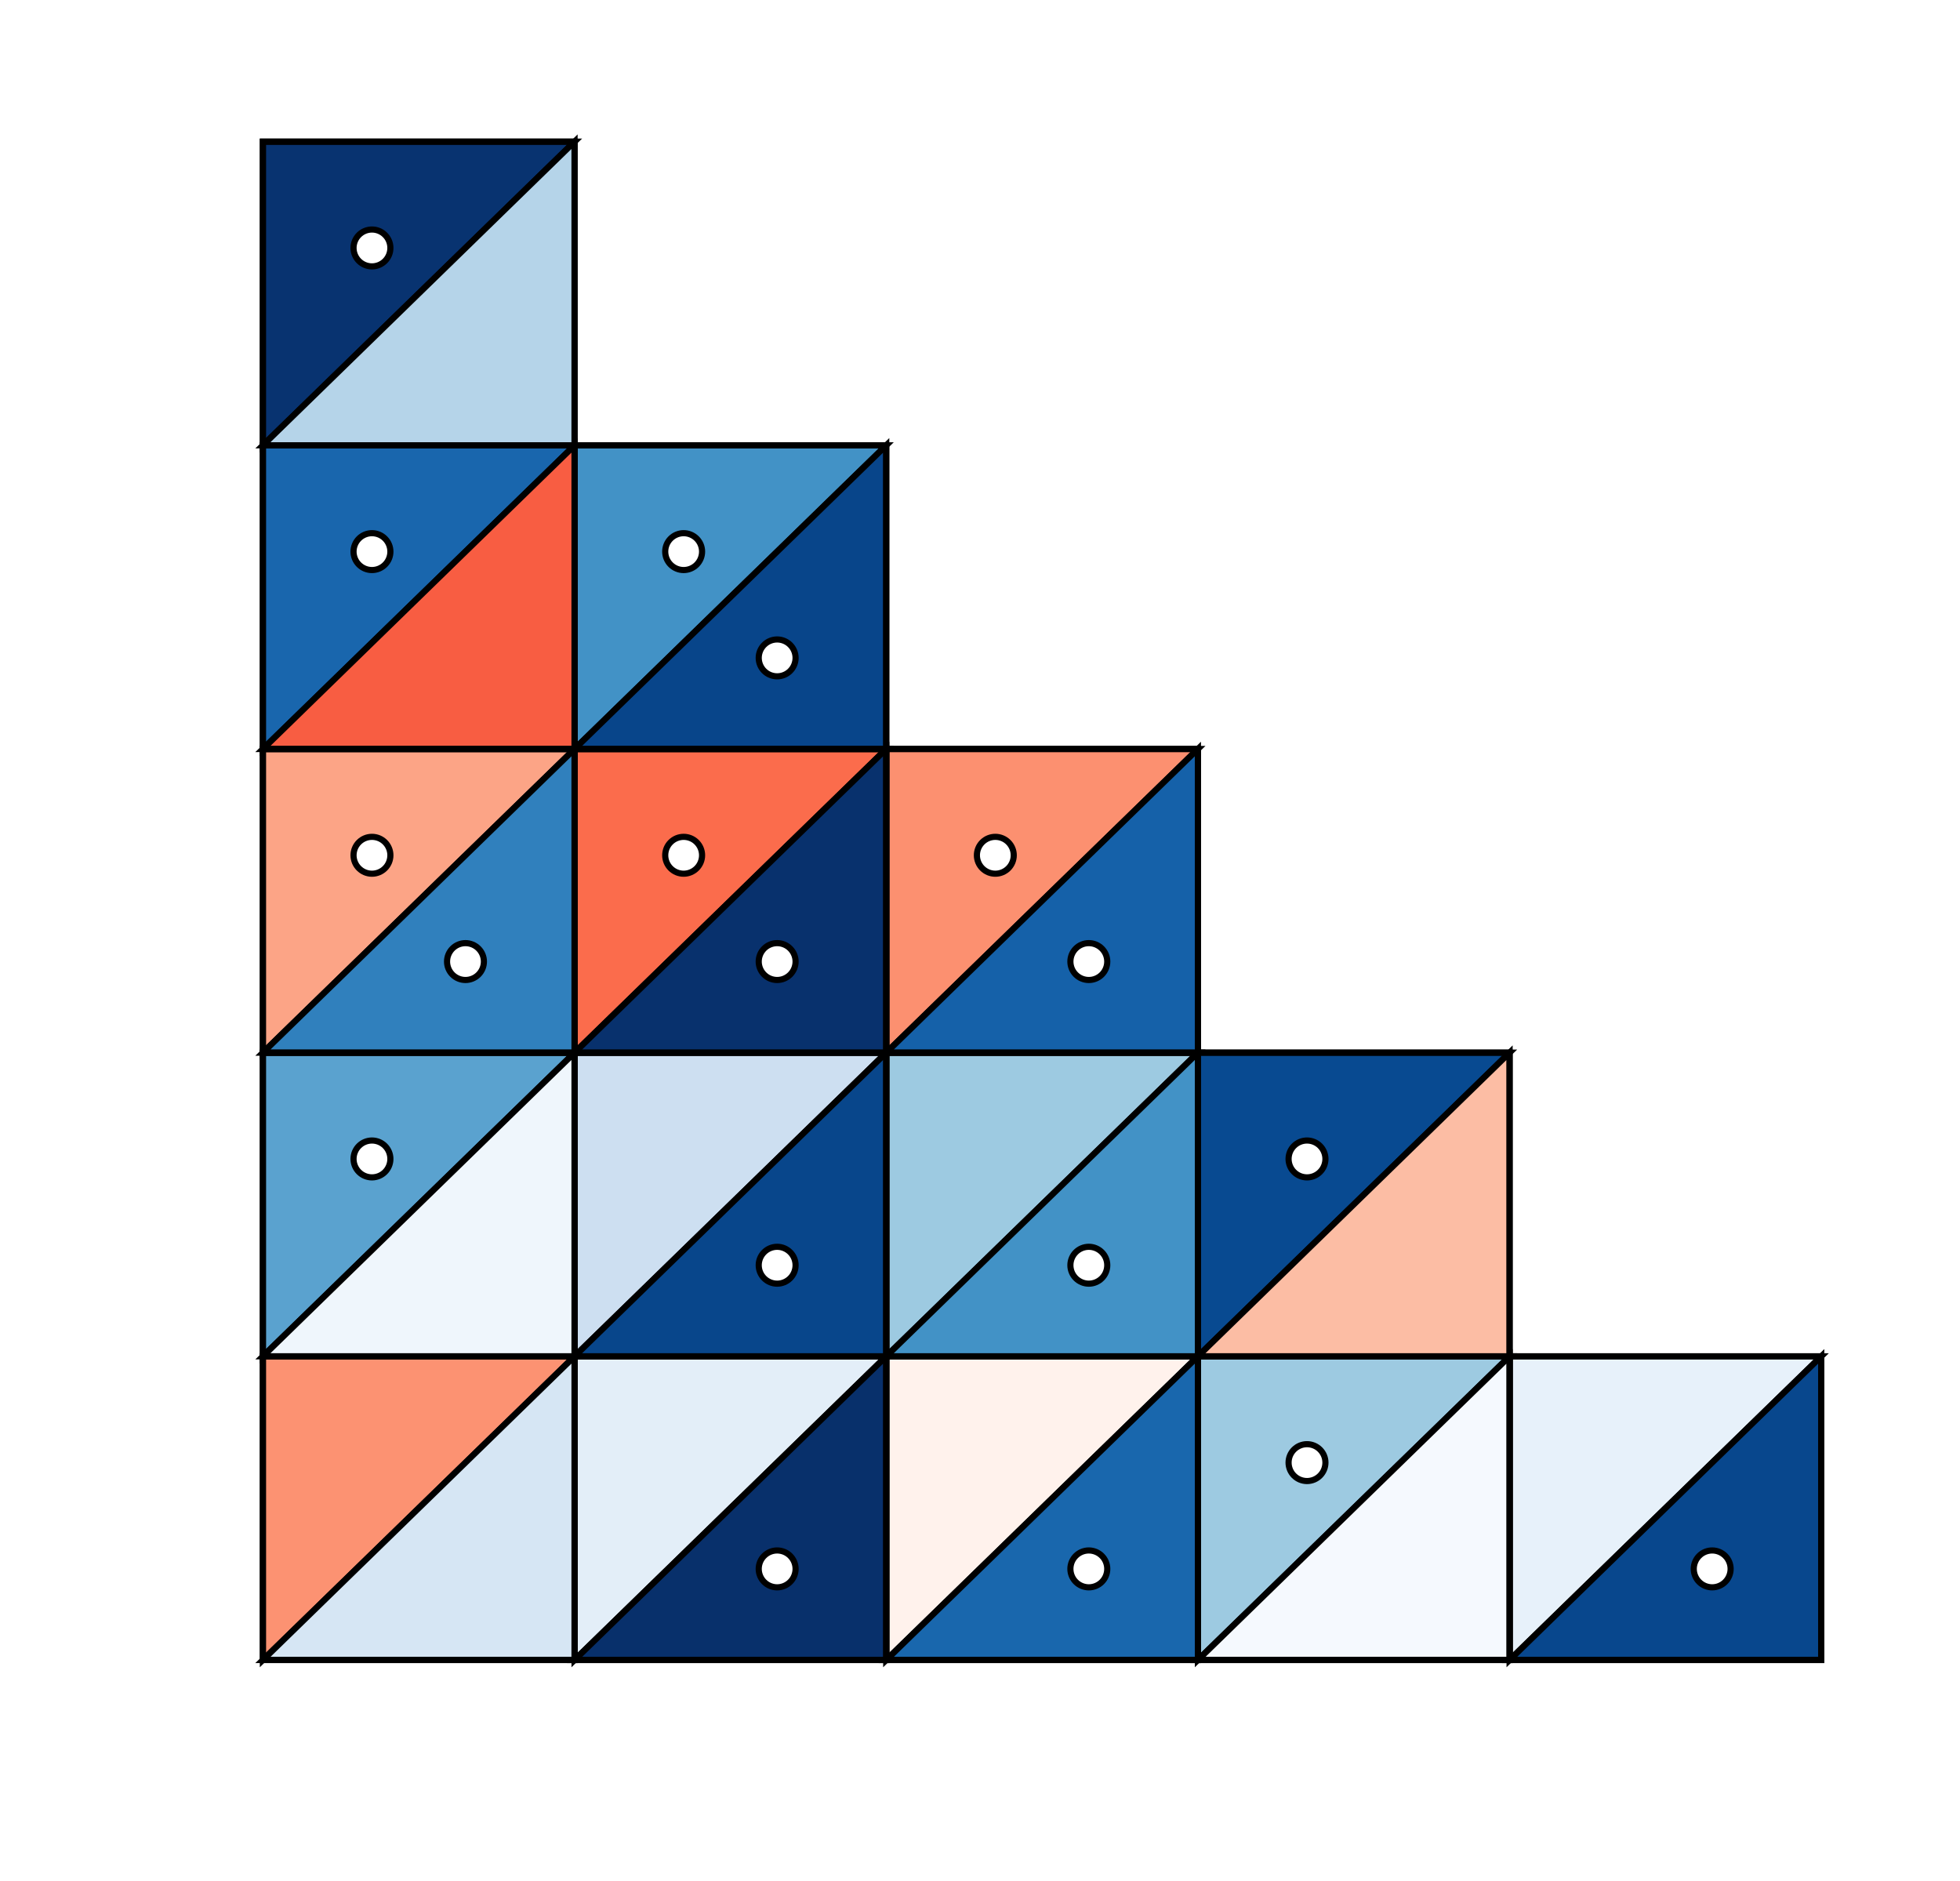
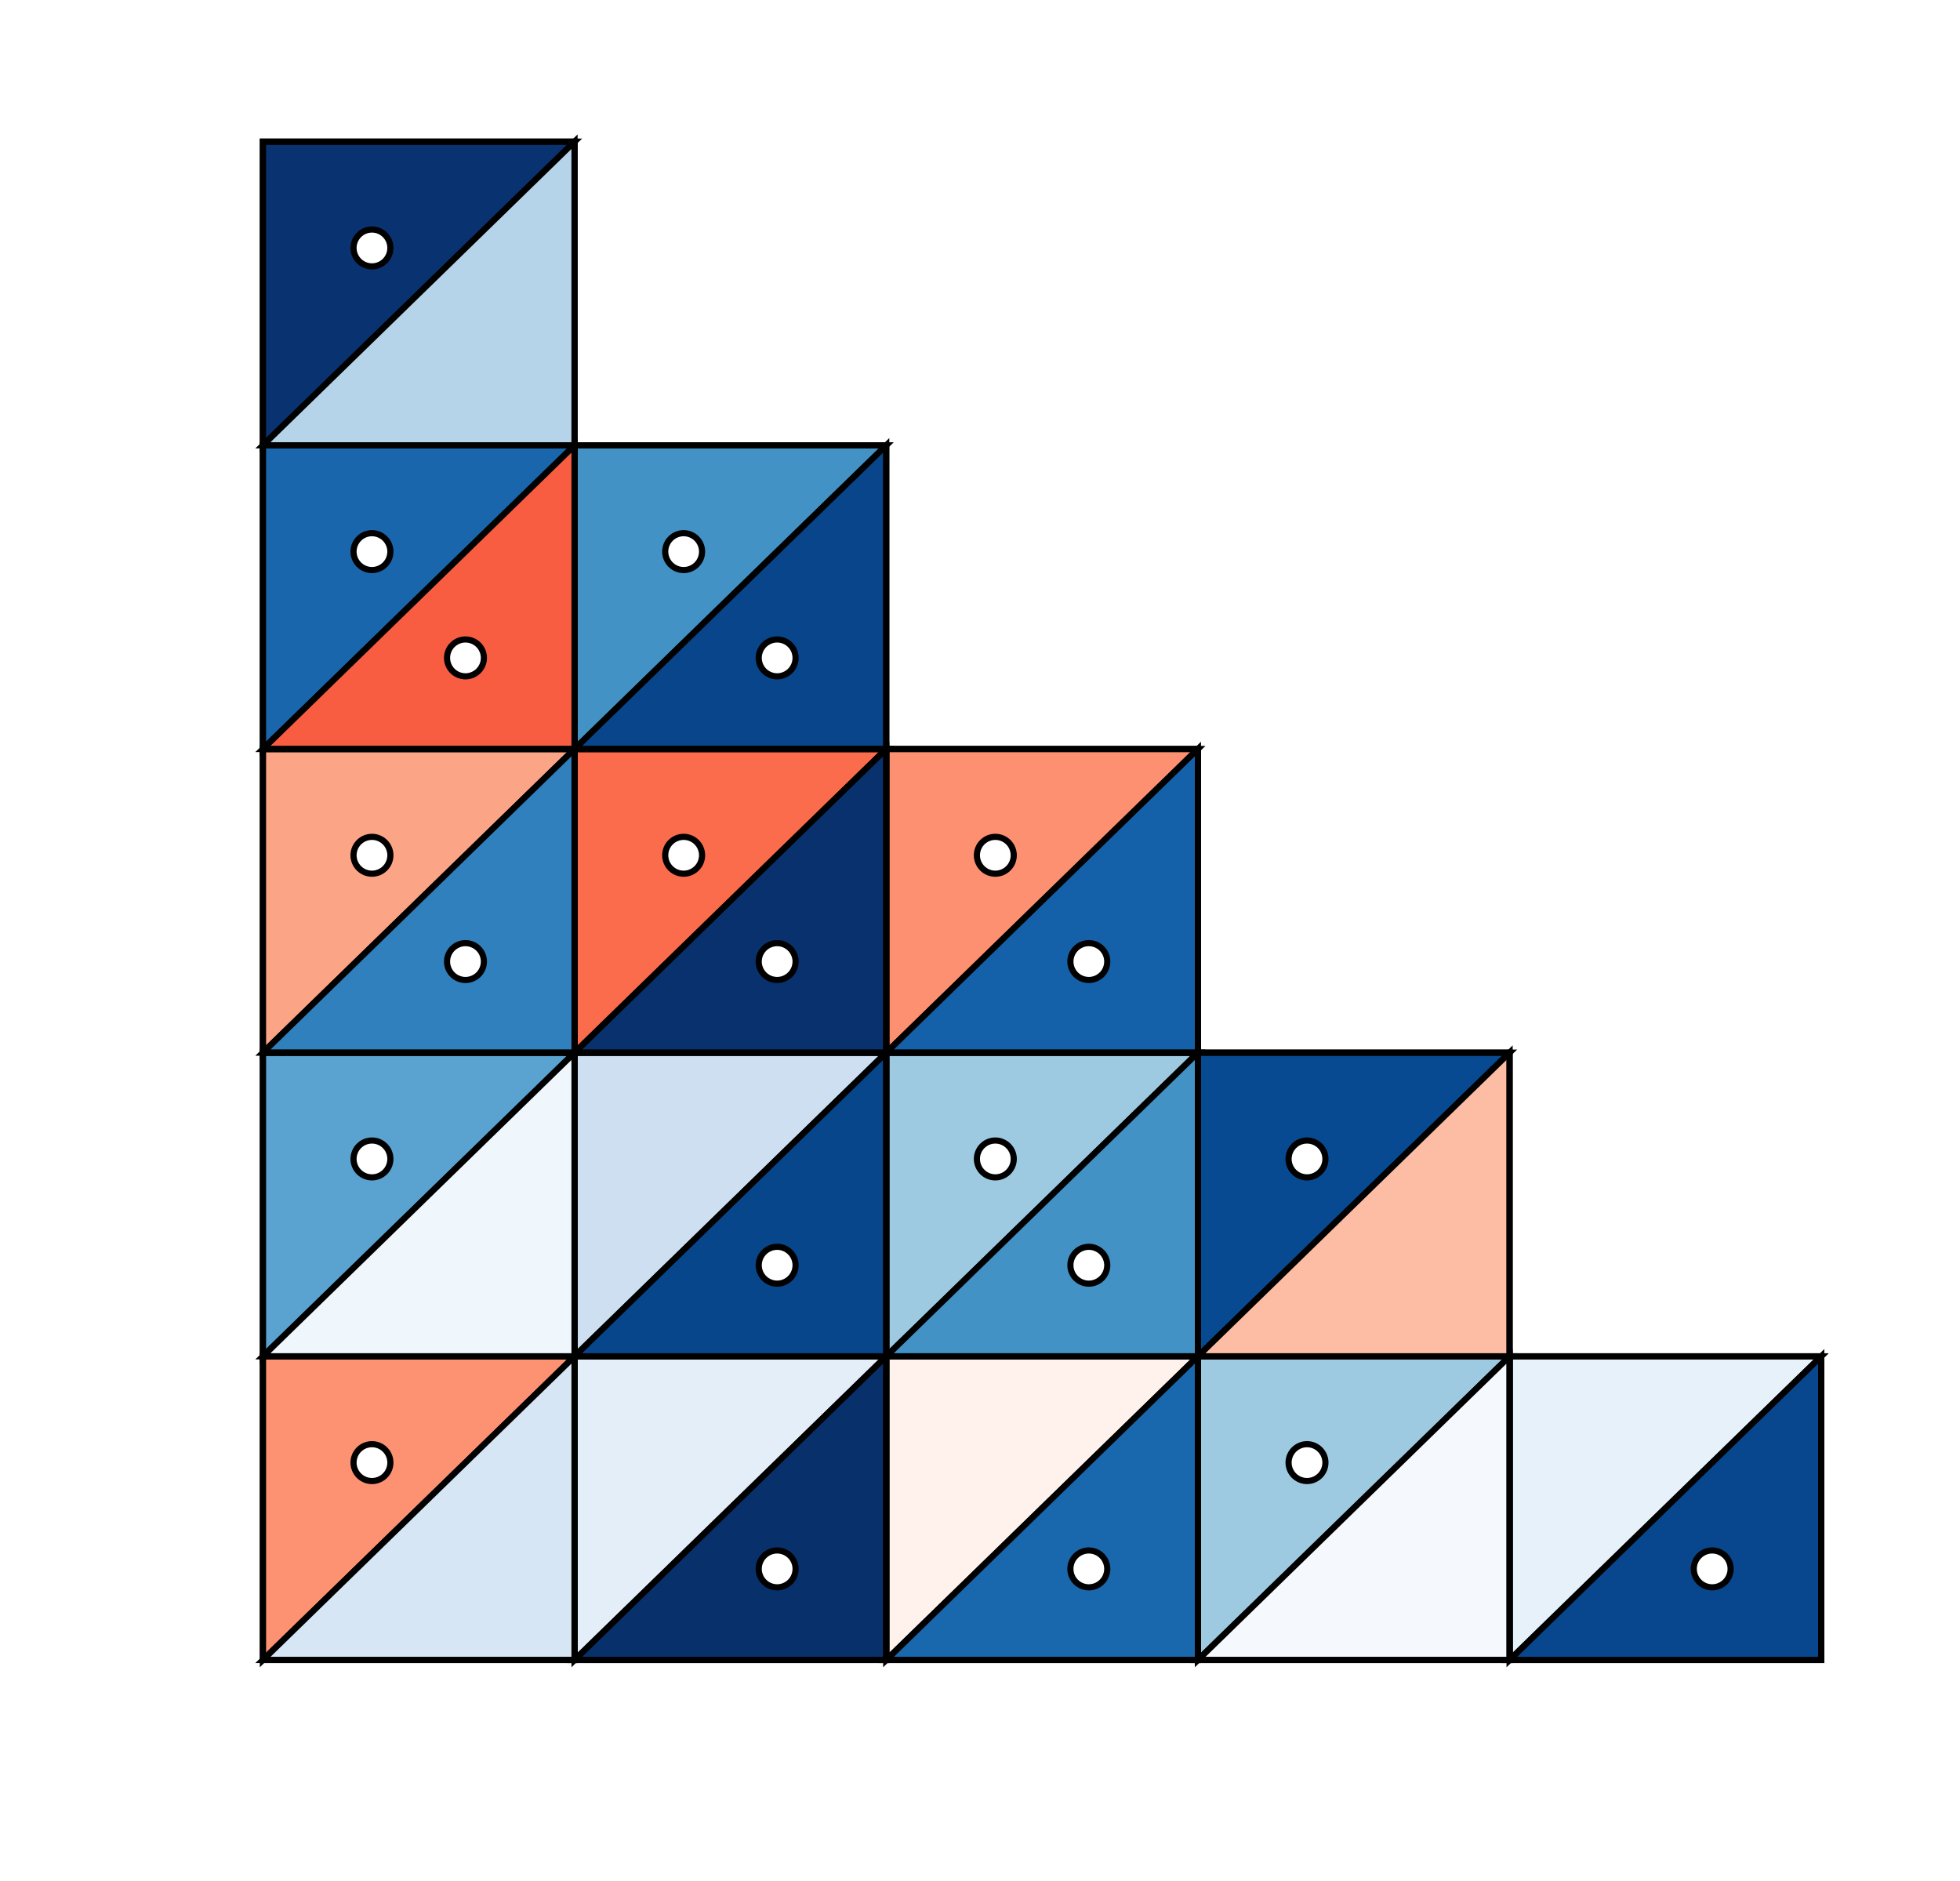
<svg xmlns="http://www.w3.org/2000/svg" xmlns:xlink="http://www.w3.org/1999/xlink" height="306pt" version="1.1" viewBox="0 0 319 306" width="319pt">
  <defs>
    <style type="text/css">
*{stroke-linecap:butt;stroke-linejoin:round;}
  </style>
  </defs>
  <g id="figure_1">
    <g id="patch_1">
      <path d="M 0 306.378  L 319.803 306.378  L 319.803 0  L 0 0  z " style="fill:#ffffff;" />
    </g>
    <g id="axes_1">
      <g id="patch_2">
-         <path clip-path="url(#pd05f8a24d9)" d="M 296.421 220.727  L 245.694 220.727  L 245.694 270.145  z " style="fill:#e7f1fa;stroke:#000000;stroke-linejoin:miter;" />
+         <path clip-path="url(#p4e7075c58a)" d="M 296.421 220.727  L 245.694 220.727  L 245.694 270.145  z " style="fill:#e7f1fa;stroke:#000000;stroke-linejoin:miter;" />
      </g>
      <g id="patch_3">
-         <path clip-path="url(#pd05f8a24d9)" d="M 296.421 270.145  L 245.694 270.145  L 296.421 220.727  z " style="fill:#08478d;stroke:#000000;stroke-linejoin:miter;" />
+         <path clip-path="url(#p4e7075c58a)" d="M 296.421 270.145  L 245.694 270.145  L 296.421 220.727  z " style="fill:#08478d;stroke:#000000;stroke-linejoin:miter;" />
      </g>
      <g id="patch_4">
-         <path clip-path="url(#pd05f8a24d9)" d="M 296.421 270.145  L 245.694 270.145  L 245.694 220.727  L 296.421 220.727  z " style="fill:none;stroke:#000000;stroke-linejoin:miter;" />
+         <path clip-path="url(#p4e7075c58a)" d="M 296.421 270.145  L 245.694 270.145  L 245.694 220.727  L 296.421 220.727  z " style="fill:none;stroke:#000000;stroke-linejoin:miter;" />
      </g>
      <g id="patch_5">
-         <path clip-path="url(#pd05f8a24d9)" d="M 245.694 220.727  L 194.967 220.727  L 194.967 270.145  z " style="fill:#9dcae1;stroke:#000000;stroke-linejoin:miter;" />
+         <path clip-path="url(#p4e7075c58a)" d="M 245.694 220.727  L 194.967 220.727  L 194.967 270.145  z " style="fill:#9dcae1;stroke:#000000;stroke-linejoin:miter;" />
      </g>
      <g id="patch_6">
-         <path clip-path="url(#pd05f8a24d9)" d="M 245.694 270.145  L 194.967 270.145  L 245.694 220.727  z " style="fill:#f5f9fe;stroke:#000000;stroke-linejoin:miter;" />
+         <path clip-path="url(#p4e7075c58a)" d="M 245.694 270.145  L 194.967 270.145  L 245.694 220.727  z " style="fill:#f5f9fe;stroke:#000000;stroke-linejoin:miter;" />
      </g>
      <g id="patch_7">
-         <path clip-path="url(#pd05f8a24d9)" d="M 245.694 270.145  L 194.967 270.145  L 194.967 220.727  L 245.694 220.727  z " style="fill:none;stroke:#000000;stroke-linejoin:miter;" />
+         <path clip-path="url(#p4e7075c58a)" d="M 245.694 270.145  L 194.967 270.145  L 194.967 220.727  L 245.694 220.727  z " style="fill:none;stroke:#000000;stroke-linejoin:miter;" />
      </g>
      <g id="patch_8">
-         <path clip-path="url(#pd05f8a24d9)" d="M 194.967 220.727  L 144.239 220.727  L 144.239 270.145  z " style="fill:#fff2ec;stroke:#000000;stroke-linejoin:miter;" />
+         <path clip-path="url(#p4e7075c58a)" d="M 194.967 220.727  L 144.239 220.727  L 144.239 270.145  z " style="fill:#fff2ec;stroke:#000000;stroke-linejoin:miter;" />
      </g>
      <g id="patch_9">
-         <path clip-path="url(#pd05f8a24d9)" d="M 194.967 270.145  L 144.239 270.145  L 194.967 220.727  z " style="fill:#1967ad;stroke:#000000;stroke-linejoin:miter;" />
+         <path clip-path="url(#p4e7075c58a)" d="M 194.967 270.145  L 144.239 270.145  L 194.967 220.727  z " style="fill:#1967ad;stroke:#000000;stroke-linejoin:miter;" />
      </g>
      <g id="patch_10">
-         <path clip-path="url(#pd05f8a24d9)" d="M 194.967 270.145  L 144.239 270.145  L 144.239 220.727  L 194.967 220.727  z " style="fill:none;stroke:#000000;stroke-linejoin:miter;" />
+         <path clip-path="url(#p4e7075c58a)" d="M 194.967 270.145  L 144.239 270.145  L 144.239 220.727  L 194.967 220.727  z " style="fill:none;stroke:#000000;stroke-linejoin:miter;" />
      </g>
      <g id="patch_11">
-         <path clip-path="url(#pd05f8a24d9)" d="M 144.239 220.727  L 93.512 220.727  L 93.512 270.145  z " style="fill:#e3eef8;stroke:#000000;stroke-linejoin:miter;" />
+         <path clip-path="url(#p4e7075c58a)" d="M 144.239 220.727  L 93.512 220.727  L 93.512 270.145  z " style="fill:#e3eef8;stroke:#000000;stroke-linejoin:miter;" />
      </g>
      <g id="patch_12">
-         <path clip-path="url(#pd05f8a24d9)" d="M 144.239 270.145  L 93.512 270.145  L 144.239 220.727  z " style="fill:#08306b;stroke:#000000;stroke-linejoin:miter;" />
+         <path clip-path="url(#p4e7075c58a)" d="M 144.239 270.145  L 93.512 270.145  L 144.239 220.727  z " style="fill:#08306b;stroke:#000000;stroke-linejoin:miter;" />
      </g>
      <g id="patch_13">
-         <path clip-path="url(#pd05f8a24d9)" d="M 144.239 270.145  L 93.512 270.145  L 93.512 220.727  L 144.239 220.727  z " style="fill:none;stroke:#000000;stroke-linejoin:miter;" />
+         <path clip-path="url(#p4e7075c58a)" d="M 144.239 270.145  L 93.512 270.145  L 93.512 220.727  L 144.239 220.727  z " style="fill:none;stroke:#000000;stroke-linejoin:miter;" />
      </g>
      <g id="patch_14">
-         <path clip-path="url(#pd05f8a24d9)" d="M 93.512 220.727  L 42.785 220.727  L 42.785 270.145  z " style="fill:#fc9272;stroke:#000000;stroke-linejoin:miter;" />
+         <path clip-path="url(#p4e7075c58a)" d="M 93.512 220.727  L 42.785 220.727  L 42.785 270.145  z " style="fill:#fc9272;stroke:#000000;stroke-linejoin:miter;" />
      </g>
      <g id="patch_15">
-         <path clip-path="url(#pd05f8a24d9)" d="M 93.512 270.145  L 42.785 270.145  L 93.512 220.727  z " style="fill:#d6e6f4;stroke:#000000;stroke-linejoin:miter;" />
+         <path clip-path="url(#p4e7075c58a)" d="M 93.512 270.145  L 42.785 270.145  L 93.512 220.727  z " style="fill:#d6e6f4;stroke:#000000;stroke-linejoin:miter;" />
      </g>
      <g id="patch_16">
-         <path clip-path="url(#pd05f8a24d9)" d="M 93.512 270.145  L 42.785 270.145  L 42.785 220.727  L 93.512 220.727  z " style="fill:none;stroke:#000000;stroke-linejoin:miter;" />
+         <path clip-path="url(#p4e7075c58a)" d="M 93.512 270.145  L 42.785 270.145  L 42.785 220.727  L 93.512 220.727  z " style="fill:none;stroke:#000000;stroke-linejoin:miter;" />
      </g>
      <g id="patch_17">
-         <path clip-path="url(#pd05f8a24d9)" d="M 245.694 171.309  L 194.967 171.309  L 194.967 220.727  z " style="fill:#084a91;stroke:#000000;stroke-linejoin:miter;" />
+         <path clip-path="url(#p4e7075c58a)" d="M 245.694 171.309  L 194.967 171.309  L 194.967 220.727  z " style="fill:#084a91;stroke:#000000;stroke-linejoin:miter;" />
      </g>
      <g id="patch_18">
-         <path clip-path="url(#pd05f8a24d9)" d="M 245.694 220.727  L 194.967 220.727  L 245.694 171.309  z " style="fill:#fcbda4;stroke:#000000;stroke-linejoin:miter;" />
+         <path clip-path="url(#p4e7075c58a)" d="M 245.694 220.727  L 194.967 220.727  L 245.694 171.309  z " style="fill:#fcbda4;stroke:#000000;stroke-linejoin:miter;" />
      </g>
      <g id="patch_19">
-         <path clip-path="url(#pd05f8a24d9)" d="M 245.694 220.727  L 194.967 220.727  L 194.967 171.309  L 245.694 171.309  z " style="fill:none;stroke:#000000;stroke-linejoin:miter;" />
+         <path clip-path="url(#p4e7075c58a)" d="M 245.694 220.727  L 194.967 220.727  L 194.967 171.309  L 245.694 171.309  z " style="fill:none;stroke:#000000;stroke-linejoin:miter;" />
      </g>
      <g id="patch_20">
-         <path clip-path="url(#pd05f8a24d9)" d="M 194.967 171.309  L 144.239 171.309  L 144.239 220.727  z " style="fill:#9dcae1;stroke:#000000;stroke-linejoin:miter;" />
+         <path clip-path="url(#p4e7075c58a)" d="M 194.967 171.309  L 144.239 171.309  L 144.239 220.727  z " style="fill:#9dcae1;stroke:#000000;stroke-linejoin:miter;" />
      </g>
      <g id="patch_21">
-         <path clip-path="url(#pd05f8a24d9)" d="M 194.967 220.727  L 144.239 220.727  L 194.967 171.309  z " style="fill:#4292c6;stroke:#000000;stroke-linejoin:miter;" />
+         <path clip-path="url(#p4e7075c58a)" d="M 194.967 220.727  L 144.239 220.727  L 194.967 171.309  z " style="fill:#4292c6;stroke:#000000;stroke-linejoin:miter;" />
      </g>
      <g id="patch_22">
-         <path clip-path="url(#pd05f8a24d9)" d="M 194.967 220.727  L 144.239 220.727  L 144.239 171.309  L 194.967 171.309  z " style="fill:none;stroke:#000000;stroke-linejoin:miter;" />
+         <path clip-path="url(#p4e7075c58a)" d="M 194.967 220.727  L 144.239 220.727  L 144.239 171.309  L 194.967 171.309  z " style="fill:none;stroke:#000000;stroke-linejoin:miter;" />
      </g>
      <g id="patch_23">
-         <path clip-path="url(#pd05f8a24d9)" d="M 144.239 171.309  L 93.512 171.309  L 93.512 220.727  z " style="fill:#cddff1;stroke:#000000;stroke-linejoin:miter;" />
+         <path clip-path="url(#p4e7075c58a)" d="M 144.239 171.309  L 93.512 171.309  L 93.512 220.727  z " style="fill:#cddff1;stroke:#000000;stroke-linejoin:miter;" />
      </g>
      <g id="patch_24">
-         <path clip-path="url(#pd05f8a24d9)" d="M 144.239 220.727  L 93.512 220.727  L 144.239 171.309  z " style="fill:#08468b;stroke:#000000;stroke-linejoin:miter;" />
+         <path clip-path="url(#p4e7075c58a)" d="M 144.239 220.727  L 93.512 220.727  L 144.239 171.309  z " style="fill:#08468b;stroke:#000000;stroke-linejoin:miter;" />
      </g>
      <g id="patch_25">
-         <path clip-path="url(#pd05f8a24d9)" d="M 144.239 220.727  L 93.512 220.727  L 93.512 171.309  L 144.239 171.309  z " style="fill:none;stroke:#000000;stroke-linejoin:miter;" />
+         <path clip-path="url(#p4e7075c58a)" d="M 144.239 220.727  L 93.512 220.727  L 93.512 171.309  L 144.239 171.309  z " style="fill:none;stroke:#000000;stroke-linejoin:miter;" />
      </g>
      <g id="patch_26">
-         <path clip-path="url(#pd05f8a24d9)" d="M 93.512 171.309  L 42.785 171.309  L 42.785 220.727  z " style="fill:#5aa2cf;stroke:#000000;stroke-linejoin:miter;" />
+         <path clip-path="url(#p4e7075c58a)" d="M 93.512 171.309  L 42.785 171.309  L 42.785 220.727  z " style="fill:#5aa2cf;stroke:#000000;stroke-linejoin:miter;" />
      </g>
      <g id="patch_27">
-         <path clip-path="url(#pd05f8a24d9)" d="M 93.512 220.727  L 42.785 220.727  L 93.512 171.309  z " style="fill:#eff6fc;stroke:#000000;stroke-linejoin:miter;" />
+         <path clip-path="url(#p4e7075c58a)" d="M 93.512 220.727  L 42.785 220.727  L 93.512 171.309  z " style="fill:#eff6fc;stroke:#000000;stroke-linejoin:miter;" />
      </g>
      <g id="patch_28">
-         <path clip-path="url(#pd05f8a24d9)" d="M 93.512 220.727  L 42.785 220.727  L 42.785 171.309  L 93.512 171.309  z " style="fill:none;stroke:#000000;stroke-linejoin:miter;" />
+         <path clip-path="url(#p4e7075c58a)" d="M 93.512 220.727  L 42.785 220.727  L 42.785 171.309  L 93.512 171.309  z " style="fill:none;stroke:#000000;stroke-linejoin:miter;" />
      </g>
      <g id="patch_29">
-         <path clip-path="url(#pd05f8a24d9)" d="M 194.967 121.891  L 144.239 121.891  L 144.239 171.309  z " style="fill:#fc9070;stroke:#000000;stroke-linejoin:miter;" />
+         <path clip-path="url(#p4e7075c58a)" d="M 194.967 121.891  L 144.239 121.891  L 144.239 171.309  z " style="fill:#fc9070;stroke:#000000;stroke-linejoin:miter;" />
      </g>
      <g id="patch_30">
-         <path clip-path="url(#pd05f8a24d9)" d="M 194.967 171.309  L 144.239 171.309  L 194.967 121.891  z " style="fill:#1561a9;stroke:#000000;stroke-linejoin:miter;" />
+         <path clip-path="url(#p4e7075c58a)" d="M 194.967 171.309  L 144.239 171.309  L 194.967 121.891  z " style="fill:#1561a9;stroke:#000000;stroke-linejoin:miter;" />
      </g>
      <g id="patch_31">
-         <path clip-path="url(#pd05f8a24d9)" d="M 194.967 171.309  L 144.239 171.309  L 144.239 121.891  L 194.967 121.891  z " style="fill:none;stroke:#000000;stroke-linejoin:miter;" />
+         <path clip-path="url(#p4e7075c58a)" d="M 194.967 171.309  L 144.239 171.309  L 144.239 121.891  L 194.967 121.891  z " style="fill:none;stroke:#000000;stroke-linejoin:miter;" />
      </g>
      <g id="patch_32">
-         <path clip-path="url(#pd05f8a24d9)" d="M 144.239 121.891  L 93.512 121.891  L 93.512 171.309  z " style="fill:#fb6c4c;stroke:#000000;stroke-linejoin:miter;" />
+         <path clip-path="url(#p4e7075c58a)" d="M 144.239 121.891  L 93.512 121.891  L 93.512 171.309  z " style="fill:#fb6c4c;stroke:#000000;stroke-linejoin:miter;" />
      </g>
      <g id="patch_33">
-         <path clip-path="url(#pd05f8a24d9)" d="M 144.239 171.309  L 93.512 171.309  L 144.239 121.891  z " style="fill:#08316d;stroke:#000000;stroke-linejoin:miter;" />
+         <path clip-path="url(#p4e7075c58a)" d="M 144.239 171.309  L 93.512 171.309  L 144.239 121.891  z " style="fill:#08316d;stroke:#000000;stroke-linejoin:miter;" />
      </g>
      <g id="patch_34">
-         <path clip-path="url(#pd05f8a24d9)" d="M 144.239 171.309  L 93.512 171.309  L 93.512 121.891  L 144.239 121.891  z " style="fill:none;stroke:#000000;stroke-linejoin:miter;" />
+         <path clip-path="url(#p4e7075c58a)" d="M 144.239 171.309  L 93.512 171.309  L 93.512 121.891  L 144.239 121.891  z " style="fill:none;stroke:#000000;stroke-linejoin:miter;" />
      </g>
      <g id="patch_35">
-         <path clip-path="url(#pd05f8a24d9)" d="M 93.512 121.891  L 42.785 121.891  L 42.785 171.309  z " style="fill:#fca486;stroke:#000000;stroke-linejoin:miter;" />
+         <path clip-path="url(#p4e7075c58a)" d="M 93.512 121.891  L 42.785 121.891  L 42.785 171.309  z " style="fill:#fca486;stroke:#000000;stroke-linejoin:miter;" />
      </g>
      <g id="patch_36">
-         <path clip-path="url(#pd05f8a24d9)" d="M 93.512 171.309  L 42.785 171.309  L 93.512 121.891  z " style="fill:#3080bd;stroke:#000000;stroke-linejoin:miter;" />
+         <path clip-path="url(#p4e7075c58a)" d="M 93.512 171.309  L 42.785 171.309  L 93.512 121.891  z " style="fill:#3080bd;stroke:#000000;stroke-linejoin:miter;" />
      </g>
      <g id="patch_37">
-         <path clip-path="url(#pd05f8a24d9)" d="M 93.512 171.309  L 42.785 171.309  L 42.785 121.891  L 93.512 121.891  z " style="fill:none;stroke:#000000;stroke-linejoin:miter;" />
+         <path clip-path="url(#p4e7075c58a)" d="M 93.512 171.309  L 42.785 171.309  L 42.785 121.891  L 93.512 121.891  z " style="fill:none;stroke:#000000;stroke-linejoin:miter;" />
      </g>
      <g id="patch_38">
-         <path clip-path="url(#pd05f8a24d9)" d="M 144.239 72.473  L 93.512 72.473  L 93.512 121.891  z " style="fill:#4292c6;stroke:#000000;stroke-linejoin:miter;" />
+         <path clip-path="url(#p4e7075c58a)" d="M 144.239 72.473  L 93.512 72.473  L 93.512 121.891  z " style="fill:#4292c6;stroke:#000000;stroke-linejoin:miter;" />
      </g>
      <g id="patch_39">
-         <path clip-path="url(#pd05f8a24d9)" d="M 144.239 121.891  L 93.512 121.891  L 144.239 72.473  z " style="fill:#08458a;stroke:#000000;stroke-linejoin:miter;" />
+         <path clip-path="url(#p4e7075c58a)" d="M 144.239 121.891  L 93.512 121.891  L 144.239 72.473  z " style="fill:#08458a;stroke:#000000;stroke-linejoin:miter;" />
      </g>
      <g id="patch_40">
-         <path clip-path="url(#pd05f8a24d9)" d="M 144.239 121.891  L 93.512 121.891  L 93.512 72.473  L 144.239 72.473  z " style="fill:none;stroke:#000000;stroke-linejoin:miter;" />
+         <path clip-path="url(#p4e7075c58a)" d="M 144.239 121.891  L 93.512 121.891  L 93.512 72.473  L 144.239 72.473  z " style="fill:none;stroke:#000000;stroke-linejoin:miter;" />
      </g>
      <g id="patch_41">
-         <path clip-path="url(#pd05f8a24d9)" d="M 93.512 72.473  L 42.785 72.473  L 42.785 121.891  z " style="fill:#1966ad;stroke:#000000;stroke-linejoin:miter;" />
+         <path clip-path="url(#p4e7075c58a)" d="M 93.512 72.473  L 42.785 72.473  L 42.785 121.891  z " style="fill:#1966ad;stroke:#000000;stroke-linejoin:miter;" />
      </g>
      <g id="patch_42">
-         <path clip-path="url(#pd05f8a24d9)" d="M 93.512 121.891  L 42.785 121.891  L 93.512 72.473  z " style="fill:#f85d42;stroke:#000000;stroke-linejoin:miter;" />
+         <path clip-path="url(#p4e7075c58a)" d="M 93.512 121.891  L 42.785 121.891  L 93.512 72.473  z " style="fill:#f85d42;stroke:#000000;stroke-linejoin:miter;" />
      </g>
      <g id="patch_43">
-         <path clip-path="url(#pd05f8a24d9)" d="M 93.512 121.891  L 42.785 121.891  L 42.785 72.473  L 93.512 72.473  z " style="fill:none;stroke:#000000;stroke-linejoin:miter;" />
+         <path clip-path="url(#p4e7075c58a)" d="M 93.512 121.891  L 42.785 121.891  L 42.785 72.473  L 93.512 72.473  z " style="fill:none;stroke:#000000;stroke-linejoin:miter;" />
      </g>
      <g id="patch_44">
-         <path clip-path="url(#pd05f8a24d9)" d="M 93.512 23.055  L 42.785 23.055  L 42.785 72.473  z " style="fill:#083370;stroke:#000000;stroke-linejoin:miter;" />
+         <path clip-path="url(#p4e7075c58a)" d="M 93.512 23.055  L 42.785 23.055  L 42.785 72.473  z " style="fill:#083370;stroke:#000000;stroke-linejoin:miter;" />
      </g>
      <g id="patch_45">
-         <path clip-path="url(#pd05f8a24d9)" d="M 93.512 72.473  L 42.785 72.473  L 93.512 23.055  z " style="fill:#b5d4e9;stroke:#000000;stroke-linejoin:miter;" />
+         <path clip-path="url(#p4e7075c58a)" d="M 93.512 72.473  L 42.785 72.473  L 93.512 23.055  z " style="fill:#b5d4e9;stroke:#000000;stroke-linejoin:miter;" />
      </g>
      <g id="patch_46">
-         <path clip-path="url(#pd05f8a24d9)" d="M 93.512 72.473  L 42.785 72.473  L 42.785 23.055  L 93.512 23.055  z " style="fill:none;stroke:#000000;stroke-linejoin:miter;" />
+         <path clip-path="url(#p4e7075c58a)" d="M 93.512 72.473  L 42.785 72.473  L 42.785 23.055  L 93.512 23.055  z " style="fill:none;stroke:#000000;stroke-linejoin:miter;" />
      </g>
      <g id="line2d_1">
        <defs>
-           <path d="M 0 3  C 0.796 3 1.559 2.684 2.121 2.121  C 2.684 1.559 3 0.796 3 0  C 3 -0.796 2.684 -1.559 2.121 -2.121  C 1.559 -2.684 0.796 -3 0 -3  C -0.796 -3 -1.559 -2.684 -2.121 -2.121  C -2.684 -1.559 -3 -0.796 -3 0  C -3 0.796 -2.684 1.559 -2.121 2.121  C -1.559 2.684 -0.796 3 0 3  z " id="m0e7e984674" style="stroke:#000000;" />
+           <path d="M 0 3  C 0.796 3 1.559 2.684 2.121 2.121  C 2.684 1.559 3 0.796 3 0  C 3 -0.796 2.684 -1.559 2.121 -2.121  C 1.559 -2.684 0.796 -3 0 -3  C -0.796 -3 -1.559 -2.684 -2.121 -2.121  C -2.684 -1.559 -3 -0.796 -3 0  C -3 0.796 -2.684 1.559 -2.121 2.121  C -1.559 2.684 -0.796 3 0 3  z " id="m1a08cd2ddc" style="stroke:#000000;" />
        </defs>
-         <g clip-path="url(#pd05f8a24d9)">
-           <use style="fill:#ffffff;stroke:#000000;" x="278.667" xlink:href="#m0e7e984674" y="255.32" />
+         <g clip-path="url(#p4e7075c58a)">
+           <use style="fill:#ffffff;stroke:#000000;" x="278.667" xlink:href="#m1a08cd2ddc" y="255.32" />
        </g>
      </g>
      <g id="line2d_2">
-         <g clip-path="url(#pd05f8a24d9)">
-           <use style="fill:#ffffff;stroke:#000000;" x="212.721" xlink:href="#m0e7e984674" y="238.024" />
+         <g clip-path="url(#p4e7075c58a)">
+           <use style="fill:#ffffff;stroke:#000000;" x="212.721" xlink:href="#m1a08cd2ddc" y="238.024" />
        </g>
      </g>
      <g id="line2d_3">
-         <g clip-path="url(#pd05f8a24d9)">
-           <use style="fill:#ffffff;stroke:#000000;" x="177.212" xlink:href="#m0e7e984674" y="255.32" />
+         <g clip-path="url(#p4e7075c58a)">
+           <use style="fill:#ffffff;stroke:#000000;" x="177.212" xlink:href="#m1a08cd2ddc" y="255.32" />
        </g>
      </g>
      <g id="line2d_4">
-         <g clip-path="url(#pd05f8a24d9)">
-           <use style="fill:#ffffff;stroke:#000000;" x="126.485" xlink:href="#m0e7e984674" y="255.32" />
+         <g clip-path="url(#p4e7075c58a)">
+           <use style="fill:#ffffff;stroke:#000000;" x="126.485" xlink:href="#m1a08cd2ddc" y="255.32" />
        </g>
      </g>
      <g id="line2d_5">
-         <g clip-path="url(#pd05f8a24d9)">
-           <use style="fill:#ffffff;stroke:#000000;" x="212.721" xlink:href="#m0e7e984674" y="188.605" />
+         <g clip-path="url(#p4e7075c58a)">
+           <use style="fill:#ffffff;stroke:#000000;" x="60.539" xlink:href="#m1a08cd2ddc" y="238.024" />
        </g>
      </g>
      <g id="line2d_6">
-         <g clip-path="url(#pd05f8a24d9)">
-           <use style="fill:#ffffff;stroke:#000000;" x="177.212" xlink:href="#m0e7e984674" y="205.902" />
+         <g clip-path="url(#p4e7075c58a)">
+           <use style="fill:#ffffff;stroke:#000000;" x="212.721" xlink:href="#m1a08cd2ddc" y="188.605" />
        </g>
      </g>
      <g id="line2d_7">
-         <g clip-path="url(#pd05f8a24d9)">
-           <use style="fill:#ffffff;stroke:#000000;" x="126.485" xlink:href="#m0e7e984674" y="205.902" />
+         <g clip-path="url(#p4e7075c58a)">
+           <use style="fill:#ffffff;stroke:#000000;" x="161.994" xlink:href="#m1a08cd2ddc" y="188.605" />
        </g>
      </g>
      <g id="line2d_8">
-         <g clip-path="url(#pd05f8a24d9)">
-           <use style="fill:#ffffff;stroke:#000000;" x="60.539" xlink:href="#m0e7e984674" y="188.605" />
+         <g clip-path="url(#p4e7075c58a)">
+           <use style="fill:#ffffff;stroke:#000000;" x="177.212" xlink:href="#m1a08cd2ddc" y="205.902" />
        </g>
      </g>
      <g id="line2d_9">
-         <g clip-path="url(#pd05f8a24d9)">
-           <use style="fill:#ffffff;stroke:#000000;" x="161.994" xlink:href="#m0e7e984674" y="139.187" />
+         <g clip-path="url(#p4e7075c58a)">
+           <use style="fill:#ffffff;stroke:#000000;" x="126.485" xlink:href="#m1a08cd2ddc" y="205.902" />
        </g>
      </g>
      <g id="line2d_10">
-         <g clip-path="url(#pd05f8a24d9)">
-           <use style="fill:#ffffff;stroke:#000000;" x="177.212" xlink:href="#m0e7e984674" y="156.484" />
+         <g clip-path="url(#p4e7075c58a)">
+           <use style="fill:#ffffff;stroke:#000000;" x="60.539" xlink:href="#m1a08cd2ddc" y="188.605" />
        </g>
      </g>
      <g id="line2d_11">
-         <g clip-path="url(#pd05f8a24d9)">
-           <use style="fill:#ffffff;stroke:#000000;" x="111.267" xlink:href="#m0e7e984674" y="139.187" />
+         <g clip-path="url(#p4e7075c58a)">
+           <use style="fill:#ffffff;stroke:#000000;" x="161.994" xlink:href="#m1a08cd2ddc" y="139.187" />
        </g>
      </g>
      <g id="line2d_12">
-         <g clip-path="url(#pd05f8a24d9)">
-           <use style="fill:#ffffff;stroke:#000000;" x="126.485" xlink:href="#m0e7e984674" y="156.484" />
+         <g clip-path="url(#p4e7075c58a)">
+           <use style="fill:#ffffff;stroke:#000000;" x="177.212" xlink:href="#m1a08cd2ddc" y="156.484" />
        </g>
      </g>
      <g id="line2d_13">
-         <g clip-path="url(#pd05f8a24d9)">
-           <use style="fill:#ffffff;stroke:#000000;" x="60.539" xlink:href="#m0e7e984674" y="139.187" />
+         <g clip-path="url(#p4e7075c58a)">
+           <use style="fill:#ffffff;stroke:#000000;" x="111.267" xlink:href="#m1a08cd2ddc" y="139.187" />
        </g>
      </g>
      <g id="line2d_14">
-         <g clip-path="url(#pd05f8a24d9)">
-           <use style="fill:#ffffff;stroke:#000000;" x="75.758" xlink:href="#m0e7e984674" y="156.484" />
+         <g clip-path="url(#p4e7075c58a)">
+           <use style="fill:#ffffff;stroke:#000000;" x="126.485" xlink:href="#m1a08cd2ddc" y="156.484" />
        </g>
      </g>
      <g id="line2d_15">
-         <g clip-path="url(#pd05f8a24d9)">
-           <use style="fill:#ffffff;stroke:#000000;" x="111.267" xlink:href="#m0e7e984674" y="89.769" />
+         <g clip-path="url(#p4e7075c58a)">
+           <use style="fill:#ffffff;stroke:#000000;" x="60.539" xlink:href="#m1a08cd2ddc" y="139.187" />
        </g>
      </g>
      <g id="line2d_16">
-         <g clip-path="url(#pd05f8a24d9)">
-           <use style="fill:#ffffff;stroke:#000000;" x="126.485" xlink:href="#m0e7e984674" y="107.065" />
+         <g clip-path="url(#p4e7075c58a)">
+           <use style="fill:#ffffff;stroke:#000000;" x="75.758" xlink:href="#m1a08cd2ddc" y="156.484" />
        </g>
      </g>
      <g id="line2d_17">
-         <g clip-path="url(#pd05f8a24d9)">
-           <use style="fill:#ffffff;stroke:#000000;" x="60.539" xlink:href="#m0e7e984674" y="89.769" />
+         <g clip-path="url(#p4e7075c58a)">
+           <use style="fill:#ffffff;stroke:#000000;" x="111.267" xlink:href="#m1a08cd2ddc" y="89.769" />
        </g>
      </g>
      <g id="line2d_18">
-         <g clip-path="url(#pd05f8a24d9)">
-           <use style="fill:#ffffff;stroke:#000000;" x="60.539" xlink:href="#m0e7e984674" y="40.351" />
+         <g clip-path="url(#p4e7075c58a)">
+           <use style="fill:#ffffff;stroke:#000000;" x="126.485" xlink:href="#m1a08cd2ddc" y="107.065" />
+         </g>
+       </g>
+       <g id="line2d_19">
+         <g clip-path="url(#p4e7075c58a)">
+           <use style="fill:#ffffff;stroke:#000000;" x="60.539" xlink:href="#m1a08cd2ddc" y="89.769" />
+         </g>
+       </g>
+       <g id="line2d_20">
+         <g clip-path="url(#p4e7075c58a)">
+           <use style="fill:#ffffff;stroke:#000000;" x="75.758" xlink:href="#m1a08cd2ddc" y="107.065" />
+         </g>
+       </g>
+       <g id="line2d_21">
+         <g clip-path="url(#p4e7075c58a)">
+           <use style="fill:#ffffff;stroke:#000000;" x="60.539" xlink:href="#m1a08cd2ddc" y="40.351" />
        </g>
      </g>
    </g>
  </g>
  <defs>
-     <clipPath id="pd05f8a24d9">
+     <clipPath id="p4e7075c58a">
      <rect height="271.8" width="279" x="30.103" y="10.7" />
    </clipPath>
  </defs>
</svg>
